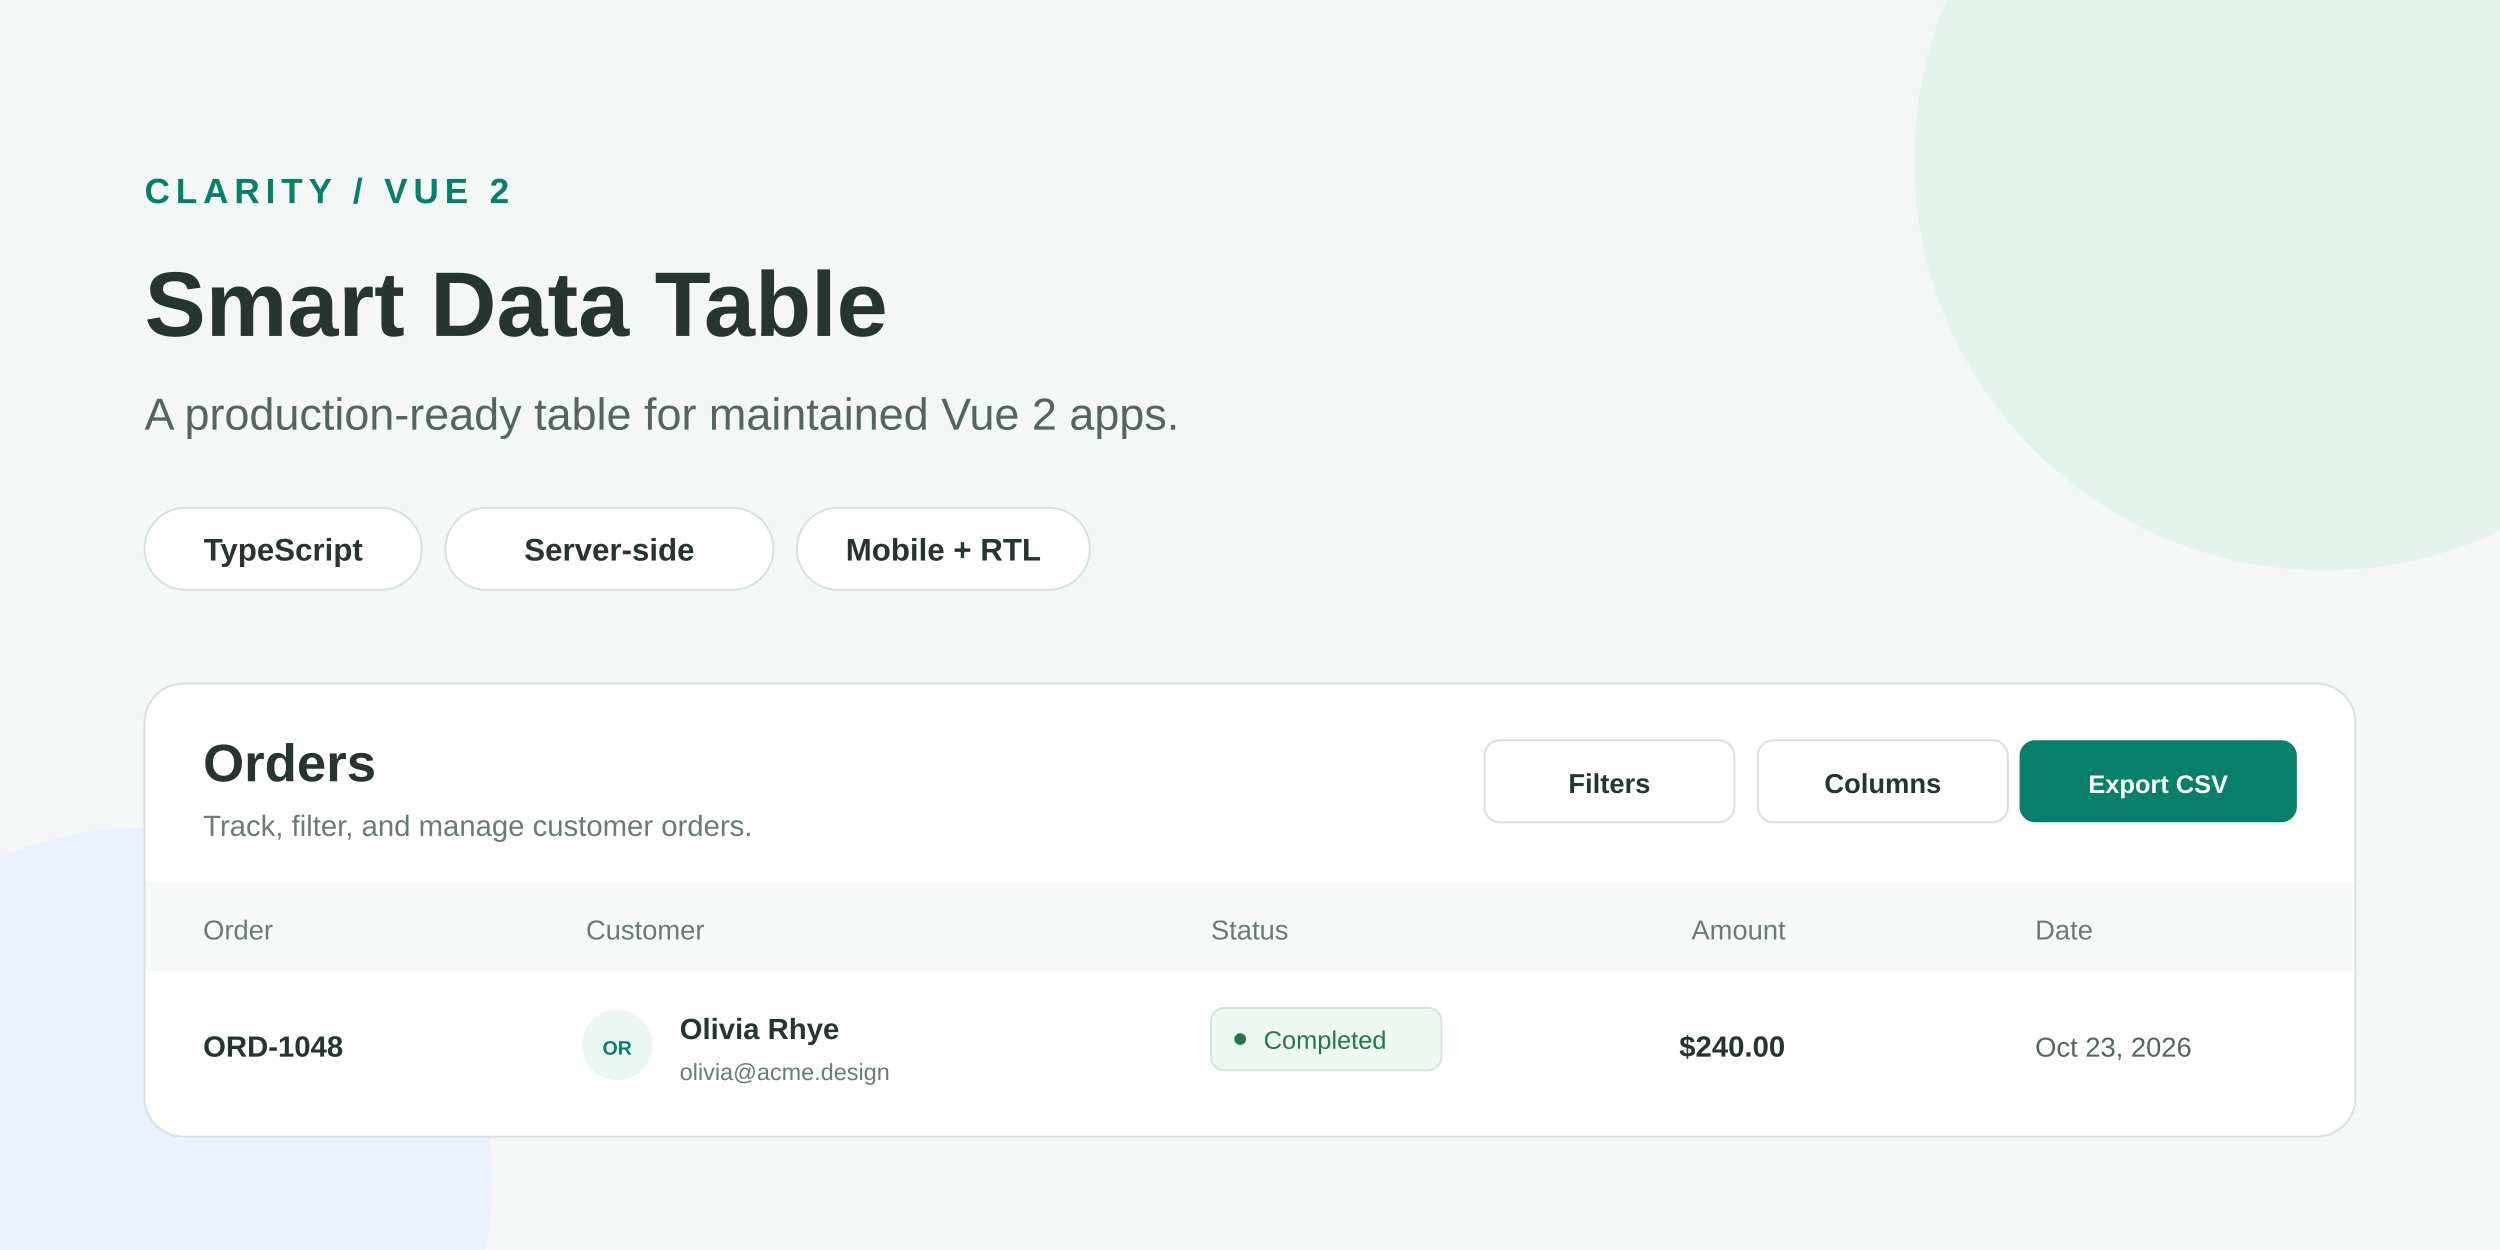
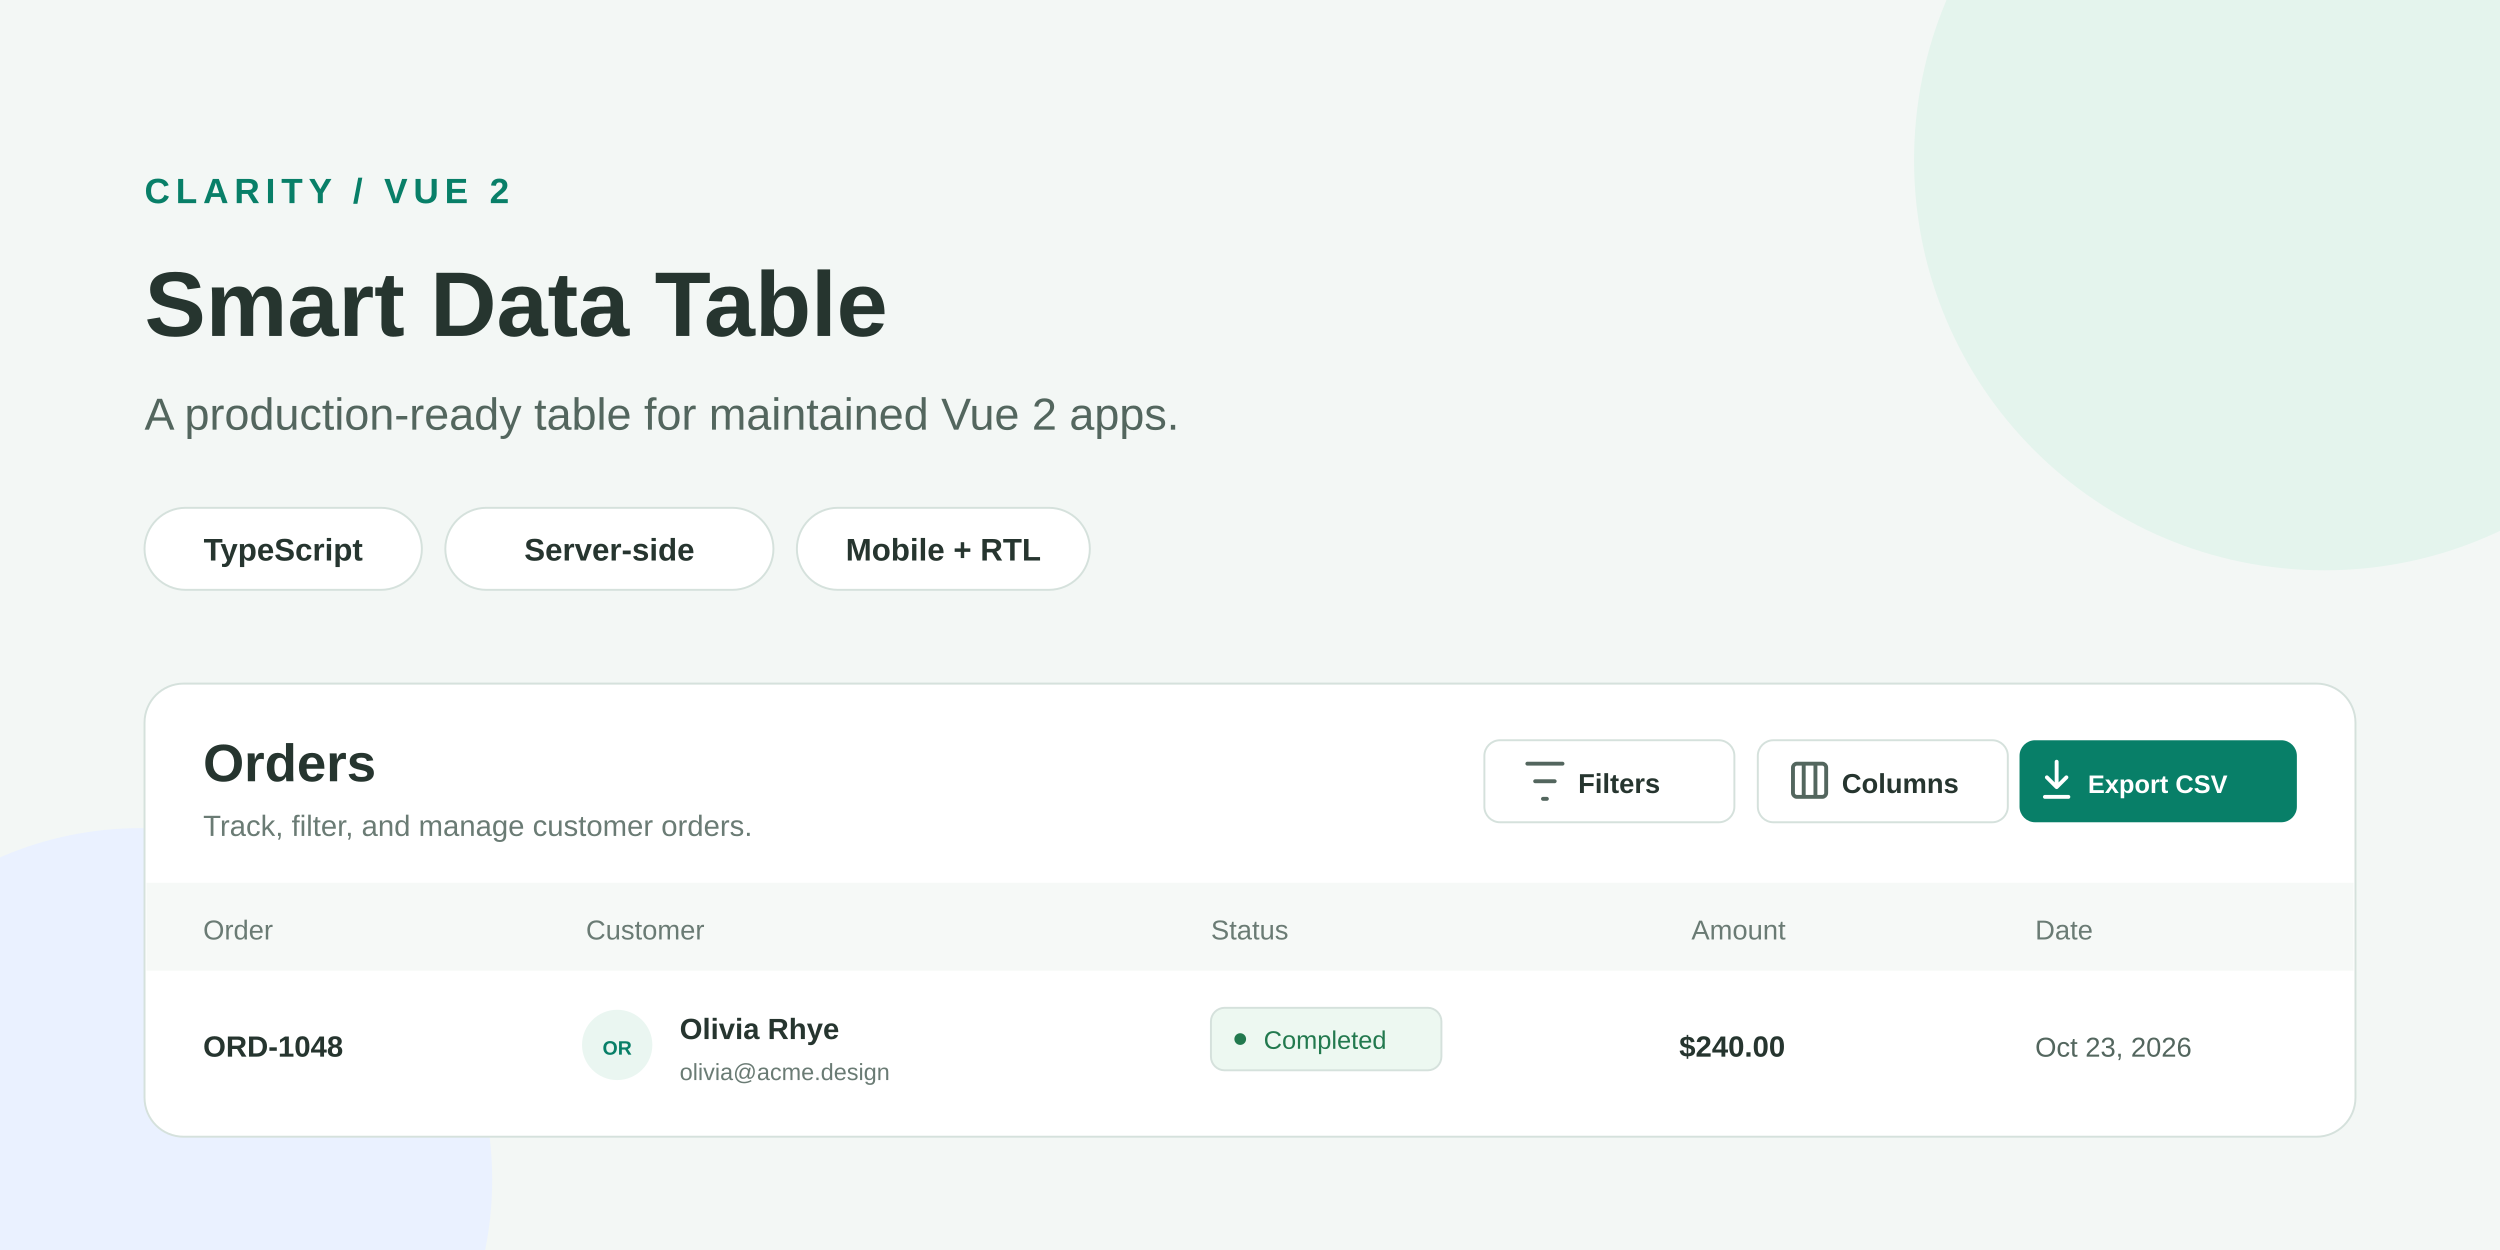
<svg xmlns="http://www.w3.org/2000/svg" width="1280" height="640" viewBox="0 0 1280 640" role="img" aria-labelledby="title desc">
  <rect width="1280" height="640" fill="#f3f7f5" />
  <circle cx="1190" cy="82" r="210" fill="#e4f4ed" />
  <circle cx="72" cy="604" r="180" fill="#eaf1ff" />
  <g font-family="Arial, Helvetica, sans-serif">
    <text x="74" y="104" fill="#087f68" font-size="18" font-weight="700" letter-spacing="3">CLARITY / VUE 2</text>
    <text x="74" y="172" fill="#26352f" font-size="47" font-weight="700">Smart Data Table</text>
    <text x="74" y="220" fill="#53665e" font-size="23">A production-ready table for maintained Vue 2 apps.</text>
    <g font-size="16" font-weight="600">
      <rect x="74" y="260" width="142" height="42" rx="21" fill="#ffffff" stroke="#d5e1dc" />
      <text x="145" y="287" fill="#26352f" text-anchor="middle">TypeScript</text>
      <rect x="228" y="260" width="168" height="42" rx="21" fill="#ffffff" stroke="#d5e1dc" />
      <text x="312" y="287" fill="#26352f" text-anchor="middle">Server-side</text>
      <rect x="408" y="260" width="150" height="42" rx="21" fill="#ffffff" stroke="#d5e1dc" />
      <text x="483" y="287" fill="#26352f" text-anchor="middle">Mobile + RTL</text>
    </g>
    <rect x="74" y="350" width="1132" height="232" rx="20" fill="#ffffff" stroke="#d5e1dc" />
    <text x="104" y="400" fill="#26352f" font-size="27" font-weight="700">Orders</text>
    <text x="104" y="428" fill="#6a7b74" font-size="15">Track, filter, and manage customer orders.</text>
    <rect x="760" y="379" width="128" height="42" rx="8" fill="#ffffff" stroke="#d5e1dc" />
-     <text x="824" y="406" fill="#26352f" font-size="14" font-weight="600" text-anchor="middle">Filters</text>
+     <g fill="none" stroke="#53665e" stroke-linecap="round" stroke-width="2">
+       <path d="M782 391h18M786 400h10M790 409h2" />
+     </g>
+     <text x="808" y="406" fill="#26352f" font-size="14" font-weight="600">Filters</text>
    <rect x="900" y="379" width="128" height="42" rx="8" fill="#ffffff" stroke="#d5e1dc" />
-     <text x="964" y="406" fill="#26352f" font-size="14" font-weight="600" text-anchor="middle">Columns</text>
+     <g fill="none" stroke="#53665e" stroke-width="2">
+       <rect x="918" y="391" width="17" height="17" rx="2" />
+       <path d="M923.5 391v17M929.5 391v17" />
+     </g>
+     <text x="943" y="406" fill="#26352f" font-size="14" font-weight="600">Columns</text>
    <rect x="1034" y="379" width="142" height="42" rx="8" fill="#087f68" />
-     <text x="1105" y="406" fill="#ffffff" font-size="13" font-weight="600" text-anchor="middle">Export CSV</text>
+     <g fill="none" stroke="#ffffff" stroke-linecap="round" stroke-linejoin="round" stroke-width="2">
+       <path d="M1053 390v12M1048 398l5 5 5-5M1047 408h12" />
+     </g>
+     <text x="1069" y="406" fill="#ffffff" font-size="13" font-weight="600">Export CSV</text>
    <rect x="75" y="452" width="1130" height="45" fill="#f6f9f7" />
    <text x="104" y="481" fill="#6a7b74" font-size="14">Order</text>
    <text x="300" y="481" fill="#6a7b74" font-size="14">Customer</text>
    <text x="620" y="481" fill="#6a7b74" font-size="14">Status</text>
    <text x="866" y="481" fill="#6a7b74" font-size="14">Amount</text>
    <text x="1042" y="481" fill="#6a7b74" font-size="14">Date</text>
    <text x="104" y="541" fill="#26352f" font-size="15" font-weight="600">ORD-1048</text>
    <circle cx="316" cy="535" r="18" fill="#eaf6f1" />
    <text x="316" y="540" fill="#087f68" font-size="10" font-weight="700" text-anchor="middle">OR</text>
    <text x="348" y="532" fill="#26352f" font-size="15" font-weight="600">Olivia Rhye</text>
    <text x="348" y="553" fill="#6a7b74" font-size="12">olivia@acme.design</text>
    <rect x="620" y="516" width="118" height="32" rx="7" fill="#edf8f1" stroke="#d5e1dc" />
    <circle cx="635" cy="532" r="3" fill="#22794e" />
    <text x="647" y="537" fill="#22794e" font-size="13">Completed</text>
    <text x="914" y="541" fill="#26352f" font-size="15" font-weight="600" text-anchor="end">$240.00</text>
    <text x="1042" y="541" fill="#53665e" font-size="14">Oct 23, 2026</text>
  </g>
</svg>
